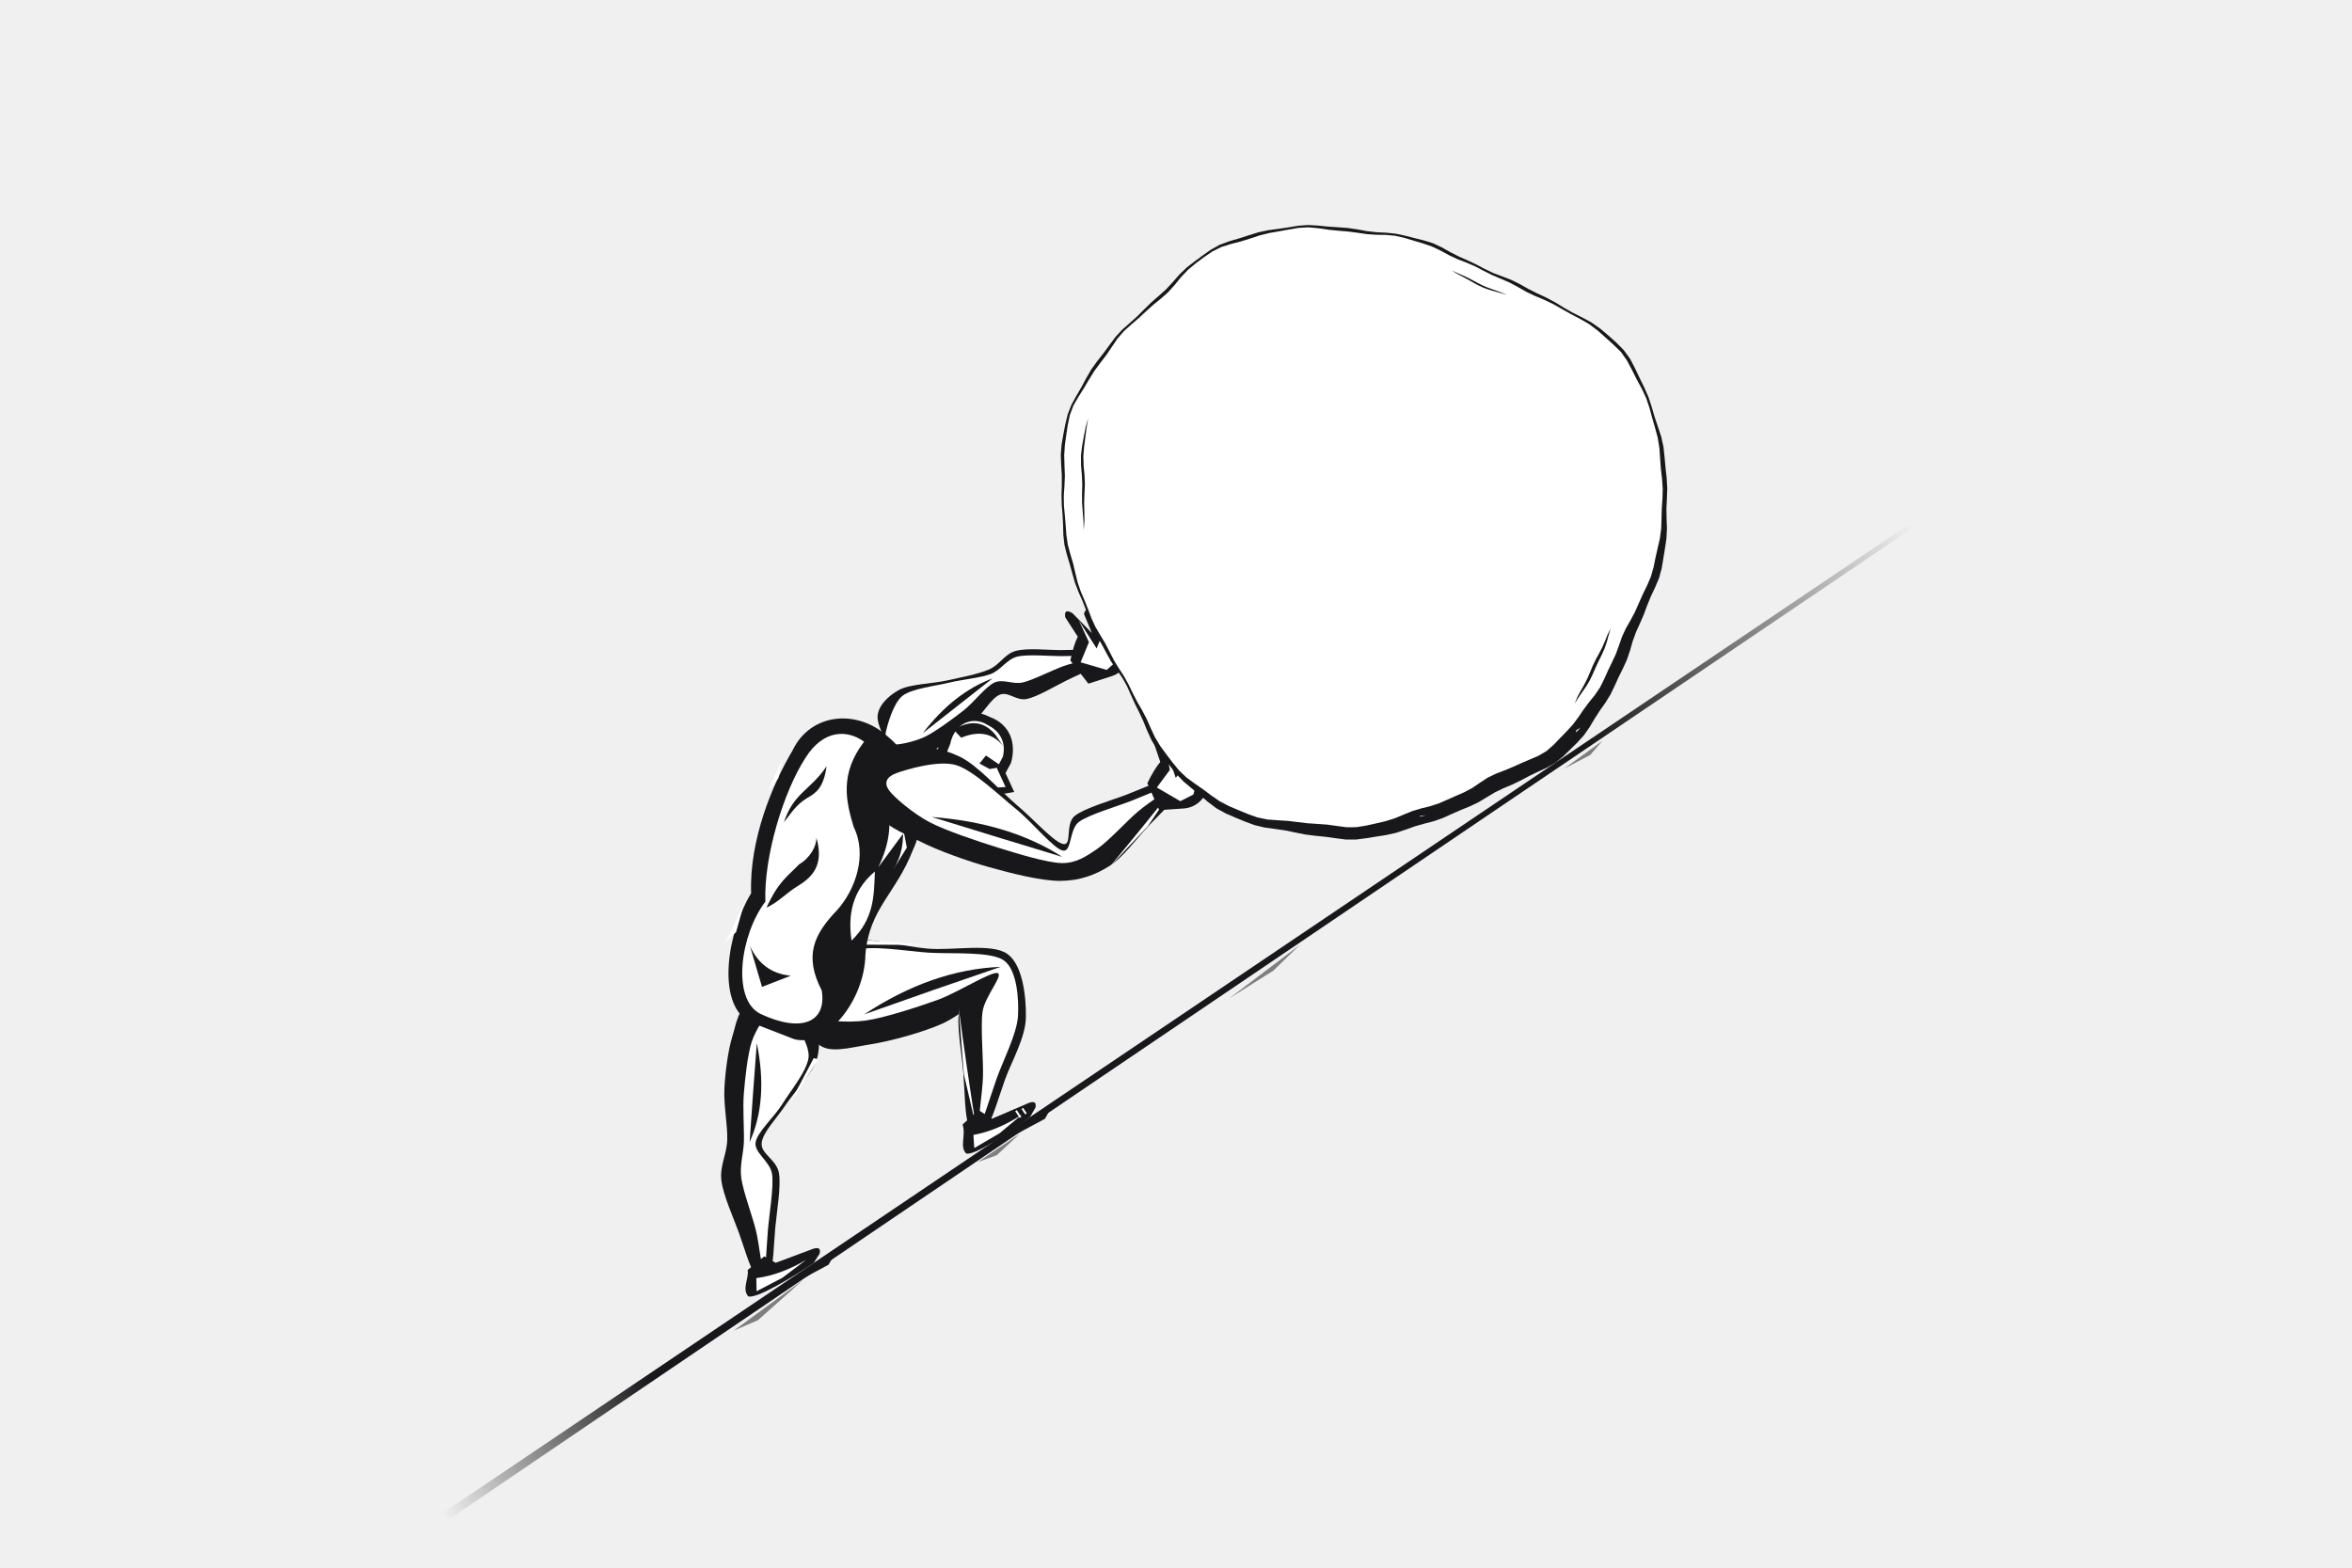
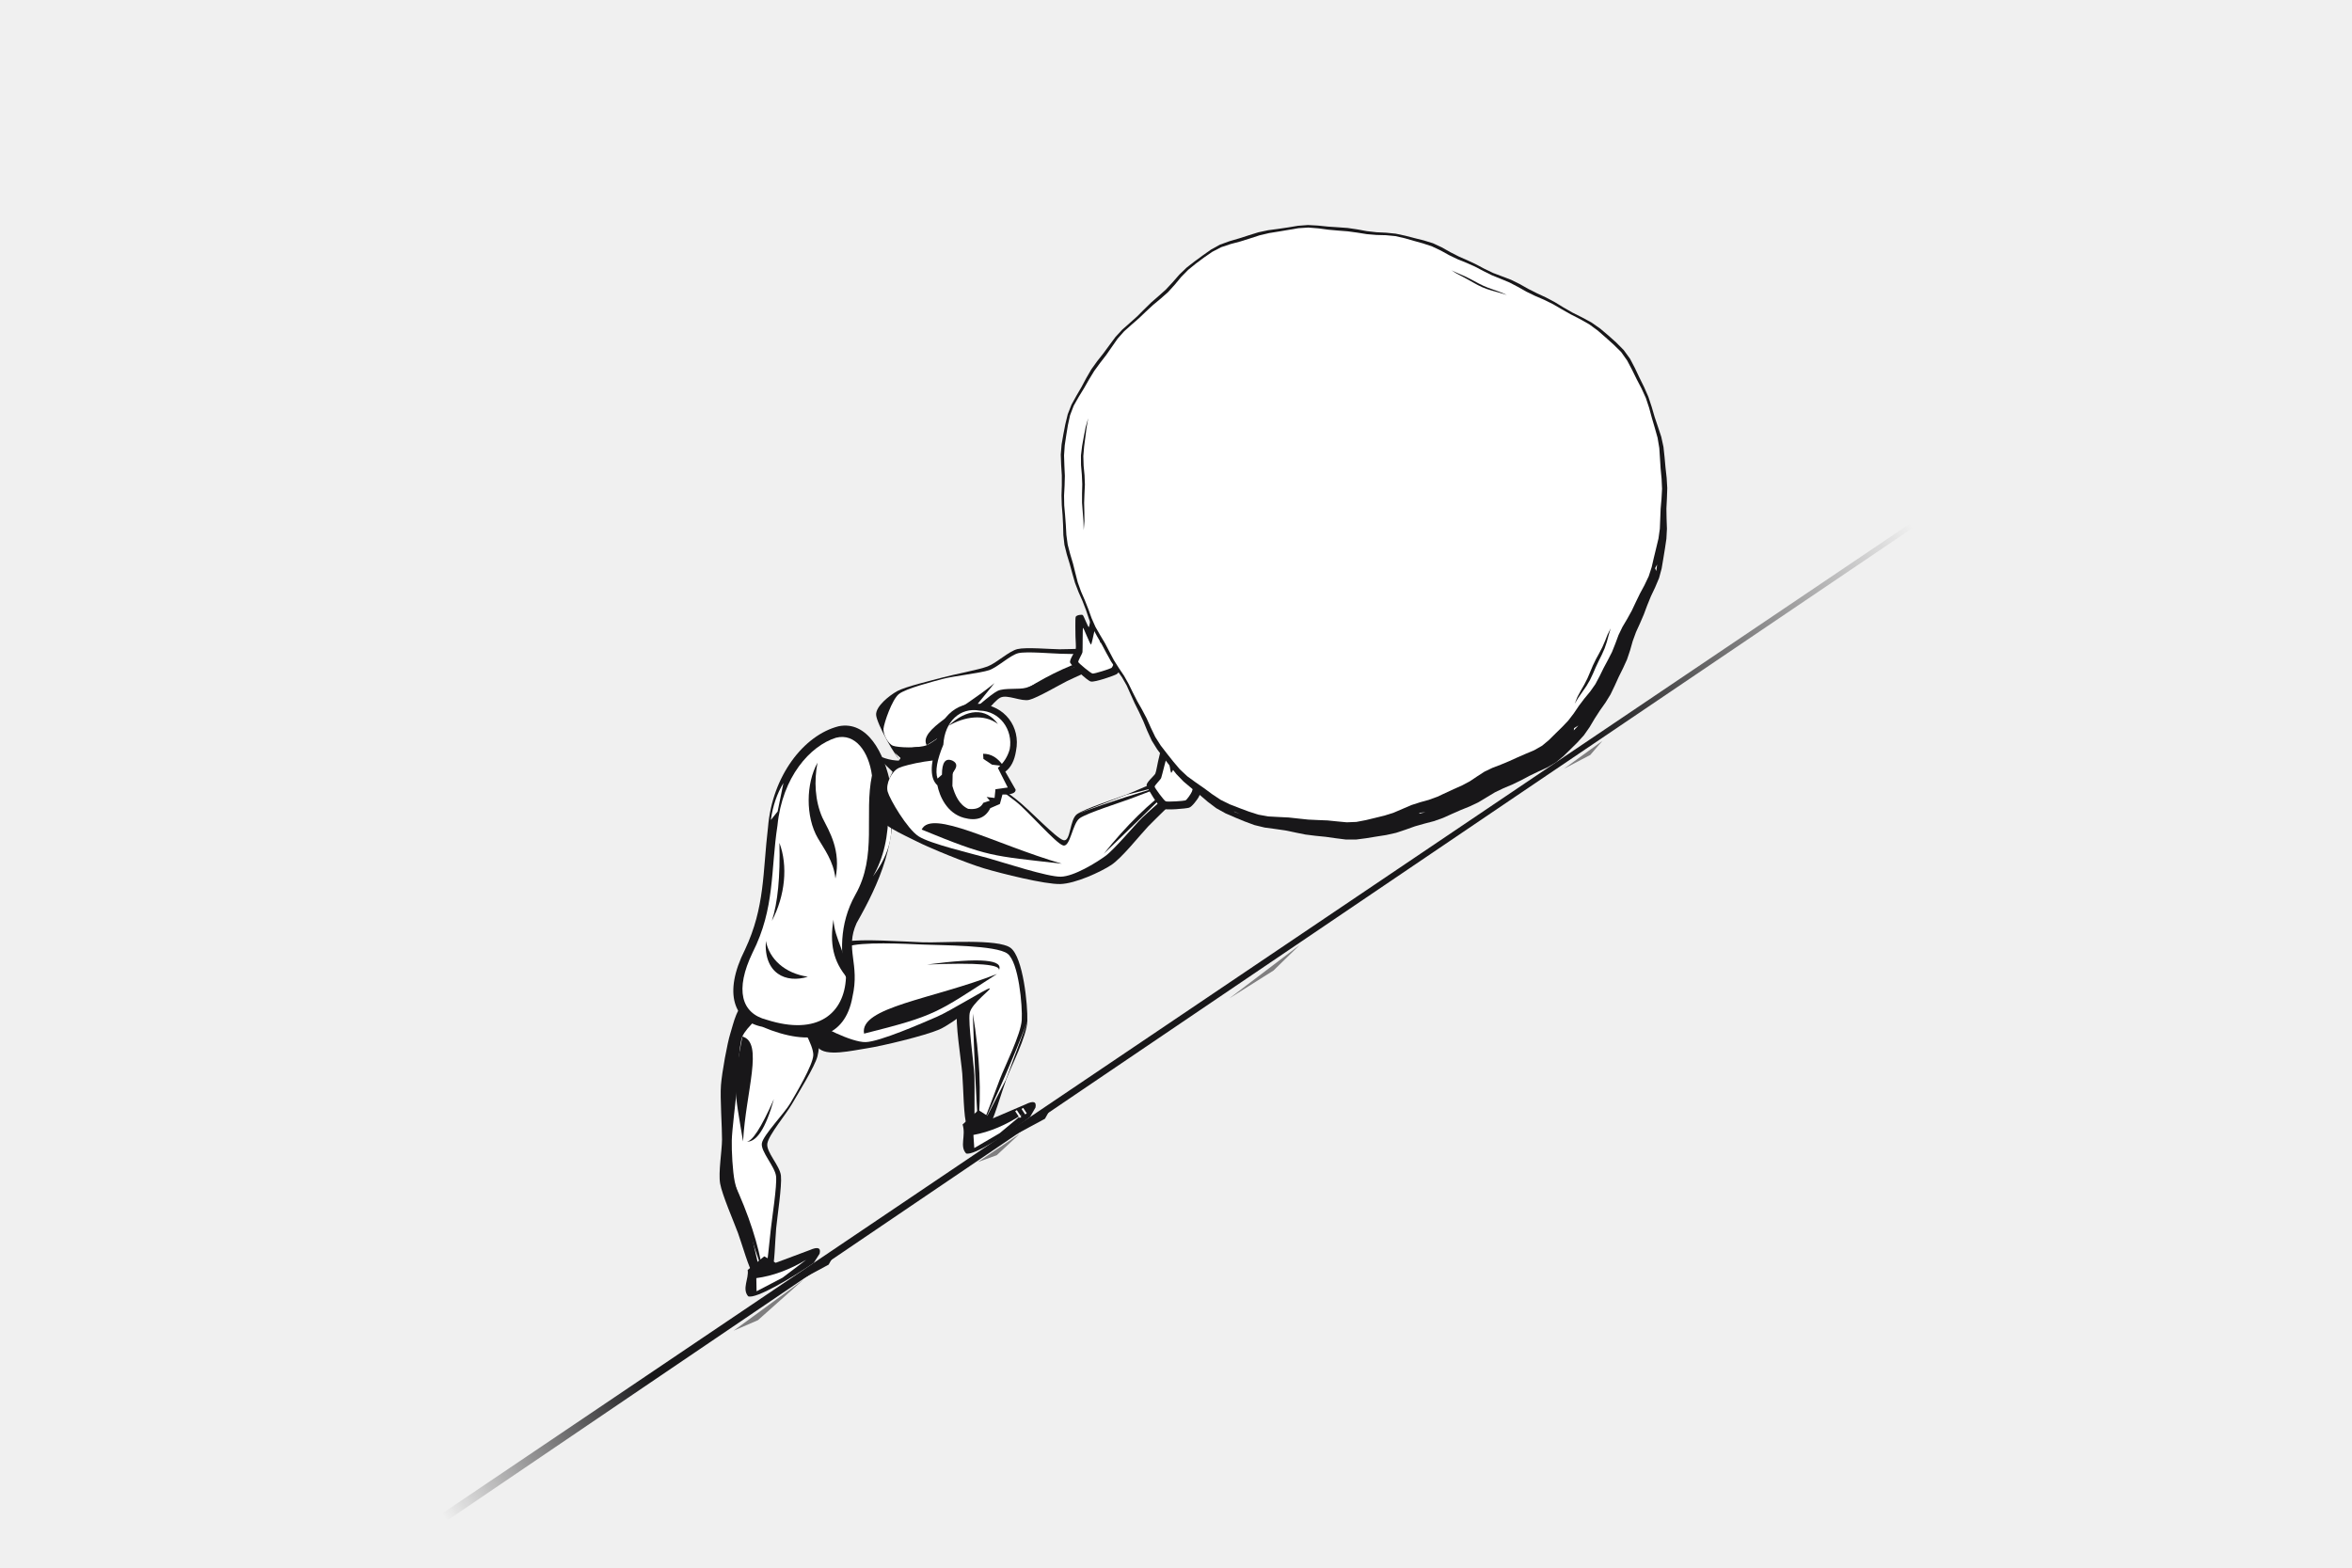
<svg xmlns="http://www.w3.org/2000/svg" viewBox="0 0 1200 800">
  <g transform="translate(600 400) scale(10.4) translate(44.371 -18.41)">
    <g transform="rotate(-34) scale(.08) translate(-1032 -440)" opacity="1">
      <defs>
        <linearGradient id="hillside-ink" gradientUnits="userSpaceOnUse" x1="-180" x2="906" y1="440" y2="440">
          <stop stop-color="#181719" stop-opacity="0" />
          <stop offset=".14" stop-color="#181719" />
          <stop offset=".78" stop-color="#181719" />
          <stop offset="1" stop-color="#181719" stop-opacity="0" />
        </linearGradient>
      </defs>
      <g fill="url(#hillside-ink)">
        <path d="M -700 440 L 1850 440 L 1850 443 Q 650 442 -700 447 Z" />
        <path opacity=".52" d="M 31 447 l 53 -2 -37 5 Z M 213 445 l 31 0 -19 3 Z M 397 448 l 54 -3 -22 4 Z M 646 446 l 29 -1 -11 3 Z M 931 447 l 51 -2 -33 4 Z" />
      </g>
    </g>
    <g transform="rotate(-34) scale(.08) translate(-1032 -440)">
      <g class="sisyphus-body">
-         <path d="M 176.23 314.64 C 178.6 322.75 173.21 331.76 166.6 337.42 C 159.98 343.08 144.02 346.23 134.91 350.04 C 125.8 353.85 113.94 356.02 109.65 361.22 C 105.36 366.42 111.67 374.84 108.09 382.52 C 104.52 390.2 93.4 401.7 87.3 409.22 C 81.19 416.74 74.1 426.94 69.95 429.5 C 65.8 432.05 61.8 430.04 61.37 425.19 C 60.94 420.33 64.9 408.55 67.28 399.16 C 69.67 389.78 72.14 374.75 76.28 366.54 C 80.43 358.33 87.92 355.16 93.2 347.85 C 98.49 340.53 103.24 328.96 109.32 320.83 C 115.4 312.7 124.42 302.49 131.21 297.03 C 138 291.57 144.57 283.9 151.77 286.72 C 158.97 289.54 173.86 306.53 176.23 314.64 Z" fill="#181719" />
-         <path d="M 167.55 304.73 C 167.92 310.11 168.1 327.03 163.12 333.45 C 158.13 339.86 141.8 344.74 133.54 348.47 C 125.27 352.19 111.04 354.14 106.74 358.86 C 102.45 363.57 107.72 373.51 104.28 380.6 C 100.84 387.7 88.85 400.3 83.29 407.21 C 77.74 414.12 67.4 428.22 66.43 427.73 C 65.46 427.24 73.63 412.06 76.69 403.89 C 79.74 395.73 83.67 379.33 87.26 372.06 C 90.85 364.78 96.73 360.47 101.16 354.32 C 105.58 348.16 111.84 337.14 117.44 330.09 C 123.04 323.05 133.01 311.19 139.33 306.3 C 145.66 301.41 156.44 297 160.58 296.77 C 164.71 296.54 167.17 299.35 167.55 304.73 Z" fill="#fff" />
-         <path d="M 141.46 308.73 Q 127.76 341.87 103.91 356.55 Q 121.15 334.33 141.46 308.73 Z" fill="#181719" />
-         <path d="M 167.18 338.08 L 136.15 351.45 L 165.24 335.87 Z" fill="#fff" />
+         <path d="M 177.76 316.39 C 179.86 322.54 172.46 332 167.76 336.24 C 163.05 340.48 145.21 348.44 138.56 351.7 C 131.91 354.96 116 359.47 112.36 363.4 C 108.73 367.33 111.2 378.89 108.26 384.42 C 105.32 389.95 92.32 404.03 87.83 409.49 C 83.34 414.95 74.13 428.12 70.84 429.95 C 67.56 431.77 60.97 428.46 60.48 424.74 C 59.99 421.01 65.04 405.76 66.75 398.9 C 68.45 392.03 71.79 373.91 74.66 367.54 C 77.54 361.17 86.6 351.81 90.7 345.84 C 94.81 339.87 103.96 323.91 108.84 317.78 C 113.72 311.64 126.4 298.64 131.36 294.7 C 136.33 290.77 144.67 282.37 150.24 284.98 C 155.81 287.58 175.66 310.24 177.76 316.39 Z" fill="#181719" />
+         <path d="M 169.92 307.44 C 170.61 311.78 169.66 329.35 166.02 334.26 C 162.38 339.18 144.16 347.75 137.79 350.82 C 131.41 353.88 113.42 357.65 109.77 361.3 C 106.12 364.96 108.39 377.77 105.57 383.07 C 102.75 388.36 89.2 402.88 84.88 408.01 C 80.56 413.13 69.78 426.13 67.48 428.25 C 65.17 430.38 63.83 429.71 64.52 426.77 C 65.22 423.83 71.54 408.59 73.6 402.34 C 75.66 396.08 80.26 377.57 82.73 371.59 C 85.19 365.62 91.65 354.86 95.37 349.62 C 99.08 344.39 110.85 330.95 115.5 325.37 C 120.14 319.8 131.34 303.75 136.37 300.42 C 141.4 297.08 156.07 295.18 159.87 295.97 C 163.67 296.77 169.22 303.1 169.92 307.44 Z" fill="#fff" />
+         <path d="M 136.37 300.42 C 145.42 310.75 119.21 329.62 100.76 353.99 C 114.41 324.14 113.64 323.25 136.37 300.42 Z" fill="#181719" />
+         <path d="M 82.05 371.25 Q 76.87 403.98 65.92 427.47 Q 72.76 401.91 82.05 371.25 Z" fill="#181719" />
+         <path d="M 130.98 343.04 Q 109.67 361.22 102.21 355.17 Q 106.35 358.53 130.98 343.04 Z" fill="#181719" />
        <g transform="rotate(3.2 95 440)">
          <path d="M 58 423 C 56 428 49 431 50 437 C 53 441 79 441 95 440 L 101 437 Q 105 433 97 432 L 75 428 L 71 421 Z" fill="#181719" />
          <path d="M 60 430 Q 74 436 92 436 L 74 438 L 56 437 Z" fill="#fff" />
        </g>
-         <path d="M 314.5 184.61 C 318.21 178.85 327.28 177.13 334.96 177.92 C 342.65 178.7 354.12 186.27 362.54 189.54 C 370.96 192.81 380.37 196.99 387.59 198.35 C 394.8 199.72 400.8 195.78 407.63 198.09 C 414.46 200.39 423.89 208.42 430.28 212.75 C 436.66 217.09 445.27 221.98 447.57 225.19 C 449.87 228.4 448.51 231.96 444.65 232.81 C 440.8 233.67 431.13 231.57 423.47 230.54 C 415.82 229.5 403.11 228.86 396.83 226.35 C 390.54 223.83 390.11 215.8 384.17 214.82 C 378.23 213.83 368.21 219.33 359.7 220.21 C 351.2 221.09 338.7 221.33 331.04 220.32 C 323.37 219.32 314.43 219.64 311.79 213.92 C 309.14 208.21 310.8 190.37 314.5 184.61 Z" fill="#181719" />
-         <path d="M 313.54 195.02 C 316.74 191.89 327.41 182.65 334.58 182.09 C 341.74 181.52 354.7 188.37 362.39 191.19 C 370.08 194 380.54 199.75 386.98 201.26 C 393.43 202.77 400.19 199.27 406.34 201.48 C 412.49 203.68 423.04 212.37 428.92 216.31 C 434.79 220.24 446.7 227.45 446.37 228.31 C 446.04 229.17 433.39 223.9 426.67 222.18 C 419.95 220.46 406.54 218.85 400.55 216.6 C 394.56 214.35 391.68 207.75 385.83 206.85 C 379.97 205.96 368.51 209.93 360.6 210.48 C 352.7 211.03 338.95 211.63 331.94 210.59 C 324.92 209.55 315.46 205.66 312.77 203.37 C 310.07 201.09 310.34 198.14 313.54 195.02 Z" fill="#fff" />
-         <path d="M 332.17 208.04 Q 361.75 198.11 386.4 204.1 Q 361.02 206.03 332.17 208.04 Z" fill="#181719" />
+         <path d="M 314.67 182.78 C 317.3 178.23 327.89 177.43 333.5 177.88 C 339.1 178.33 354.81 184.3 361.35 186.52 C 367.9 188.73 382.28 194.98 388.02 196.33 C 393.75 197.68 404.05 195.84 409.14 197.75 C 414.23 199.67 425.81 209.08 430.46 212.28 C 435.11 215.47 446.2 221.84 447.87 224.4 C 449.54 226.95 447.3 232.81 444.35 233.6 C 441.4 234.4 428.89 231.73 423.29 231.01 C 417.7 230.29 402.46 229.34 397.72 227.6 C 392.98 225.87 388.56 217.22 383.8 216.56 C 379.04 215.91 364.58 221.54 358.06 222.13 C 351.53 222.73 335.03 222.26 329.46 221.49 C 323.89 220.73 313.39 220.4 311.62 215.76 C 309.85 211.11 312.05 187.32 314.67 182.78 Z" fill="#181719" />
+         <path d="M 313.8 192.18 C 316.14 189.43 327.92 180.49 333.3 179.95 C 338.68 179.42 355.12 185.31 361.27 187.44 C 367.41 189.57 382.19 197.31 387.51 198.75 C 392.83 200.19 403.47 198.31 408.23 200.14 C 412.98 201.97 425.09 211.81 429.45 214.9 C 433.82 217.99 444.88 225.68 446.73 227.39 C 448.57 229.1 448.11 230.29 445.72 230.01 C 443.33 229.73 430.75 226.01 425.62 224.92 C 420.49 223.84 405.1 221.88 400.46 220.44 C 395.83 219 389.43 212.92 384.71 212.21 C 379.99 211.5 364.99 213.79 358.79 214.16 C 352.6 214.53 335.24 216.62 330.01 215.49 C 324.79 214.36 314.53 206.86 312.69 204.21 C 310.85 201.57 311.47 194.93 313.8 192.18 Z" fill="#fff" />
+         <path d="M 330.01 215.49 C 331.02 204.65 359.21 209.71 385.76 207.17 C 358.67 215.46 358.59 216.38 330.01 215.49 Z" fill="#181719" />
+         <path d="M 400.24 221.04 Q 426.73 222.02 446.2 228.77 Q 425.33 225.67 400.24 221.04 Z" fill="#181719" />
        <g transform="translate(446.11 229) rotate(-7)">
-           <path d="M -13 -9 Q -5 -15 0 -17 L 2 -31 Q 5 -36 7 -30 L 8 -13 L 12 -25 Q 16 -28 17 -22 L 14 -9 L 20 -17 Q 25 -18 24 -12 L 19 -1 L 25 -7 Q 30 -7 28 -1 L 20 10 Q 10 19 0 15 L -14 9 Z" fill="#181719" />
-           <path d="M -9 -4 L 3 -10 L 7 -24 L 4 -4 L 16 -10 L 10 2 L 18 0 L 9 10 L 0 10 Z" fill="#fff" />
+           <path d="M -14 -8 C -13.5 -9.75 -7.08 -11.17 -6 -12 C -4.92 -12.83 -2.08 -16.75 -1 -18 C 0.08 -19.25 6 -26.42 7 -27 C 8 -27.58 10.83 -25.83 11 -25 C 11.17 -24.17 8.42 -17.08 9 -17 C 9.58 -16.92 16.92 -23.58 18 -24 C 19.08 -24.42 22.17 -22.83 22 -22 C 21.83 -21.17 15.83 -14.25 16 -14 C 16.17 -13.75 23.08 -18.83 24 -19 C 24.92 -19.17 27.33 -17 27 -16 C 26.67 -15 20 -7.42 20 -7 C 20 -6.58 26.33 -11 27 -11 C 27.67 -11 28.67 -8.42 28 -7 C 27.33 -5.58 20.42 4.33 19 6 C 17.58 7.67 12.33 12.17 11 13 C 9.67 13.83 4.92 16.33 3 16 C 1.08 15.67 -10.58 11 -12 9 C -13.42 7 -14.5 -6.25 -14 -8 Z" fill="#181719" />
+           <path d="M -10 -5 C -9.77 -5.82 -4.93 -7.18 -4 -8 C -3.07 -8.82 5.59 -19 6 -19 C 6.41 -19 2.36 -8.06 3 -8 C 3.64 -7.94 16.71 -18.18 17 -18 C 17.29 -17.82 7.83 -5.41 8 -5 C 8.18 -4.59 19.77 -11.29 20 -11 C 20.23 -10.71 12 -0.41 12 0 C 12 0.41 20.18 -4.47 20 -4 C 19.82 -3.53 9.99 7.13 9 8 C 8.01 8.88 3.99 11.12 3 11 C 2.01 10.88 -7.24 6.93 -8 6 C -8.76 5.07 -10.23 -4.18 -10 -5 Z" fill="#fff" />
        </g>
-         <path d="M 189.83 288.1 C 198.14 281.6 212.76 283.64 224.12 288.64 C 235.48 293.64 248.78 309.64 260.82 319.33 C 272.87 329.03 295.21 338.25 299.41 349.23 C 303.6 360.21 294.11 377.88 287.04 387.98 C 279.96 398.08 264.43 405.56 255.18 412.35 C 245.93 419.13 234.71 428.69 229.24 430.41 C 223.77 432.12 219.92 428.7 220.99 423.06 C 222.07 417.43 230.26 405.18 235.94 395.21 C 241.62 385.24 249.89 366.13 256.46 360.75 C 263.04 355.38 279.29 361.37 277.03 361.64 C 274.77 361.9 254.9 364.56 242.35 362.41 C 229.79 360.26 209.8 353.5 198.57 348.2 C 187.35 342.9 173.57 338.89 172.17 329.27 C 170.77 319.65 181.52 294.6 189.83 288.1 Z" fill="#181719" />
-         <path d="M 183.56 302.71 C 189.88 299.79 210.42 291.72 221.61 294.5 C 232.79 297.28 249 313.3 259.83 321.65 C 270.66 330 292 342.17 295.45 351.42 C 298.91 360.67 289.84 376.28 283.37 384.72 C 276.9 393.15 259.77 402.66 251.33 408.92 C 242.9 415.18 226.79 428.23 225.86 427.4 C 224.93 426.57 238.95 411.66 244.98 403.27 C 251.02 394.87 260.72 377.13 267.01 370.15 C 273.3 363.16 290.61 358.77 287.86 355.63 C 285.1 352.5 260.44 351.84 248.21 348.75 C 235.97 345.65 214.66 339.56 204.44 334.53 C 194.22 329.5 181.59 319.11 178.53 314.45 C 175.47 309.78 177.24 305.64 183.56 302.71 Z" fill="#fff" />
-         <path d="M 205.97 330.95 Q 255.66 331.38 291.6 353.56 Q 250.89 342.49 205.97 330.95 Z" fill="#181719" />
-         <path d="M 256.01 360.35 Q 237.86 396.93 224.37 426.08 L 236.13 395.39 Z" fill="#fff" />
-         <path d="M 224.54 287.67 L 261.72 317.25 L 223.14 290.92 Z" fill="#fff" />
+         <path d="M 190.93 285.52 C 197.03 280.24 213.56 284.39 221.9 287.85 C 230.24 291.31 250.65 307.22 260.4 314.36 C 270.15 321.49 300 338.22 303.15 347.32 C 306.29 356.42 292.31 382.32 286.62 390.18 C 280.92 398.04 262.48 407.89 255.69 412.81 C 248.91 417.72 234.36 430.03 230.1 431.17 C 225.83 432.31 219.5 426.67 220.13 422.3 C 220.77 417.93 231.32 402.06 235.42 394.76 C 239.53 387.45 249.75 365.19 254.33 361.42 C 258.91 357.66 275.42 363.02 273.58 363.38 C 271.73 363.73 248.3 366.09 238.95 364.38 C 229.59 362.67 203.77 353.01 195.63 349.11 C 187.48 345.2 171.63 339.47 171.07 331.84 C 170.5 324.21 184.83 290.8 190.93 285.52 Z" fill="#181719" />
+         <path d="M 185.27 298.72 C 190.12 295.85 212.2 288.85 220.65 290.77 C 229.1 292.69 250.89 309.03 259.84 315.66 C 268.79 322.28 296.87 341.05 299.61 349.24 C 302.35 357.42 289.33 380.96 284.04 387.88 C 278.74 394.8 259.34 405.7 252.86 410.28 C 246.38 414.86 230.14 426.55 226.86 428.29 C 223.57 430.03 222.27 428.86 223.87 425.63 C 225.47 422.39 236.91 406.43 241 399.72 C 245.09 393.01 255.73 370.88 259.98 366.46 C 264.23 362.03 280.56 361.75 278.53 360.69 C 276.5 359.62 251.3 358.8 242.07 357.09 C 232.85 355.37 204.44 350.19 197.16 345.54 C 189.88 340.9 179.17 321.4 177.82 316.09 C 176.47 310.79 180.42 301.59 185.27 298.72 Z" fill="#fff" />
+         <path d="M 199.24 340.68 C 205.78 325.45 246.43 346.92 287.3 355.92 C 242.97 355 242.41 356.3 199.24 340.68 Z" fill="#181719" />
+         <path d="M 261.43 367.75 Q 245.15 403.42 225.36 426.96 Q 241.2 399.9 261.43 367.75 Z" fill="#181719" />
+         <path d="M 254.92 327.12 Q 299.47 349.31 289.28 354.85 Q 294.94 351.77 254.92 327.12 Z" fill="#181719" />
+         <path d="M 286.78 390.33 Q 255.08 412.26 227.01 428.42 L 255.59 412.71 Z" fill="#fff" />
        <g transform="rotate(0.51 255 440)">
          <path d="M 218 421 C 216 428 209 431 210 437 C 213 441 239 441 255 440 L 261 437 Q 265 433 257 432 L 235 428 L 231 419 Z" fill="#181719" />
          <path d="M 220 430 Q 234 436 252 436 L 234 438 L 216 437 Z" fill="#fff" />
          <path d="M 250 432 L 250 437 M 254 433 L 254 437" fill="none" stroke="#fff" stroke-width="1.2" />
        </g>
        <g transform="matrix(0.82 -0.57 0.57 0.82 172 302.68)">
-           <path d="M -18 -22 C -14 -45 28.78 -54 55.95 -49 C 86.33 -62 123.09 -61 147.07 -57 C 172.65 -55 185.44 -29 175.85 -5 C 169.45 15 143.88 36 116.7 34 C 87.92 34 73.54 22 46.36 30 C 19.18 40 -16 28 -18 8 Z" fill="#181719" />
-           <path d="M -11 -17 C -9 -37 30.37 -46 54.35 -39 C 79.93 -50 121.5 -53 145.48 -48 C 166.26 -44 171.05 -30 167.86 -18 C 143.88 -25 129.49 -15 116.7 -5 C 103.91 9 81.53 10 65.54 4 C 46.36 -4 31.97 -5 15.99 13 C -1 23 -13 11 -11 -17 Z" fill="#fff" />
-           <path d="M 51.16 -37 C 68.74 -36 73.54 -32 83.13 -28 C 89.52 -23 97.52 -22 102.31 -24 C 87.92 -13 78.33 -18 70.34 -24 C 63.95 -29 57.55 -31 51.16 -37 Z" fill="#181719" />
-           <path d="M 103.91 -46 C 123.09 -47 127.89 -38 145.48 -34 C 132.69 -31 127.89 -34 123.09 -38 C 116.7 -43 110.31 -44 103.91 -46 Z" fill="#181719" />
-           <path d="M 51.16 19 C 68.74 9 83.13 10 95.92 17 C 81.53 22 68.74 27 51.16 19 Z" fill="#fff" />
-           <path d="M 99.11 18 Q 121.5 20 137.48 9 L 124.69 25 Z" fill="#fff" />
-           <path d="M -8 -11 C 3 -21 22 -20 28 -8 C 21 5 10 14 -2 10 Z" fill="#fff" />
-           <path d="M 25.58 -38 Q 12.79 -25 17.58 -8 L 4.8 -22 Z" fill="#181719" />
-           <path d="M 22.38 -53 Q 39.97 -51 51.16 -51 L 30.37 -49 Z" fill="#fff" />
-           <path d="M 118.3 -62 L 139.08 -61 L 127.89 -59 Z" fill="#fff" />
-           <path d="M 100.71 27 Q 115.1 30 129.49 22 L 116.7 30 Z" fill="#fff" />
+           <path d="M -18 -13 C -21 -30 -8 -43 22.38 -40 C 51.16 -38 70.34 -47 97.52 -54 C 127.89 -63 158.26 -54 171.05 -36 C 180.64 -21 166.26 -4 148.67 7 C 119.9 24 89.52 22 62.35 18 C 44.76 17 39.97 29 19.18 32 C -6 37 -19 20 -18 -13 Z" fill="#181719" />
+           <path d="M -13 -12 C -15 -28 -3 -37 22.38 -35 C 52.75 -32 73.54 -43 100.71 -49 C 129.49 -57 153.47 -48 163.86 -35 C 171.05 -25 163.06 -13 150.27 -6 C 126.29 -2 105.51 15 78.33 11 C 57.55 8 39.97 16 28.78 24 C 8 31 -11 21 -13 -12 Z" fill="#fff" />
+           <path d="M 145.48 -40 C 131.09 -42 111.9 -35 102.31 -23 C 97.52 -17 92.72 -9 83.13 -4 C 100.71 -7 108.71 -18 115.1 -25 C 123.09 -33 134.28 -38 145.48 -40 Z" fill="#181719" />
+           <path d="M 91.12 -44 Q 62.35 -32 44.76 -31 C 62.35 -29 79.93 -34 91.12 -44 Z" fill="#181719" />
+           <path d="M 31.97 -30 C 12.79 -24 11.99 -9 20.78 2 C 17.58 -12 22.38 -24 31.97 -30 Z" fill="#181719" />
+           <path d="M 28.78 25 C 43.16 19 47.96 9 59.15 4 C 44.76 7 35.17 13 28.78 25 Z" fill="#181719" />
+           <path d="M 92.72 17 Q 111.9 20 134.28 11 Q 118.3 24 92.72 17 Z" fill="#fff" />
+           <path d="M 102.31 -54 Q 115.1 -57 126.29 -55 L 108.71 -52 Z" fill="#fff" />
        </g>
-         <path d="M 297.15 211.27 Q 307.16 221.61 334.16 222.61 L 346.16 255.61 Q 319.15 246.27 307.15 239.27 Z" fill="#181719" />
-         <g transform="translate(344.16 242.61) rotate(54.2)">
-           <path d="M -23 -6 C -25 -23 -16 -36 0 -34 C 13 -34 21 -25 22 -12 L 21 -5 L 30 4 L 23 8 L 24 15 L 19 19 Q 16 29 5 28 C -5 27 -10 19 -15 13 Q -23 13 -23 -6 Z" fill="#181719" />
-           <path d="M -17 -10 C -19 -23 -10 -31 0 -29 C 10 -28 15 -22 16 -14 L 15 -6 L 24 3 L 17 6 L 18 13 L 12 17 Q 9 22 3 19 L -3 10 C 1 4 -4 0 -9 4 L -12 11 Q -18 7 -17 -10 Z" fill="#fff" />
-           <path d="M 6 -11 L 18 -8 L 11 -4 L 4 -5 Z M 13 12 L 20 11 L 18 15 Z M -12 3 Q -6 -1 -5 6 L -9 13 L -12 10 Z" fill="#181719" />
-           <path d="M -18 -19 Q -7 -33 7 -25 L 14 -20 Q 1 -28 -12 -16 Z" fill="#181719" />
+         <path d="M 300.15 201.27 Q 310.16 220.61 331.16 218.61 L 343.16 254.61 Q 323.15 230.27 307.15 234.27 Z" fill="#181719" />
+         <path d="M 311.15 208.27 Q 315.16 227.61 325.16 225.61 L 335.16 249.61 Q 321.15 223.27 311.15 225.27 Z" fill="#fff" />
+         <path d="M 318.69 211.2 C 325.8 210.96 336.22 223.89 340.81 231.42 C 345.41 238.94 353.87 264.39 357.01 273.9 C 360.15 283.42 363.9 307.35 367 310.73 C 370.09 314.12 377.07 302.29 382.8 302.1 C 388.53 301.91 407.77 307.58 414.75 309.15 C 421.73 310.73 437.82 313.08 440.96 315.2 C 444.1 317.32 444.09 324.69 440.94 326.8 C 437.79 328.91 421.69 331.21 414.7 332.75 C 407.72 334.3 390.46 339.8 382.73 339.7 C 375 339.59 358.17 336.91 350.28 331.88 C 342.39 326.86 323.97 306.36 316.95 297.82 C 309.93 289.28 296 268.44 291.76 260.7 C 287.52 252.97 278.37 239.28 281.6 233.34 C 284.83 227.4 311.59 211.43 318.69 211.2 Z" fill="#181719" />
+         <path d="M 308.12 217.51 C 313.14 218.3 333.06 226.35 338.48 232.81 C 343.9 239.28 352.96 265.41 355.97 274.53 C 358.97 283.64 361.96 309.8 365 313.26 C 368.04 316.73 377.16 305.2 382.79 305.1 C 388.43 305.01 408.15 310.89 414.74 312.46 C 421.33 314.03 437.98 317.84 440.95 318.97 C 443.92 320.1 443.92 321.62 440.95 322.45 C 437.97 323.28 421.31 325.05 414.72 326.26 C 408.12 327.47 389.73 332.88 382.74 333.12 C 375.76 333.35 359.88 332.74 353.08 328.34 C 346.29 323.95 329.42 302.19 322.79 294.33 C 316.16 286.47 297.85 266.76 294.62 259 C 291.38 251.23 292.68 230.51 294.21 225.81 C 295.74 221.11 303.1 216.71 308.12 217.51 Z" fill="#fff" />
+         <path d="M 298.51 256.68 C 310.71 249.39 330.93 289.47 358.04 322.07 C 324.46 293.33 323.42 293.96 298.51 256.68 Z" fill="#181719" />
+         <path d="M 382.75 331.42 Q 414.72 321.43 440.95 320.71 Q 414.72 326.03 382.75 331.42 Z" fill="#181719" />
+         <path d="M 382.8 301.91 Q 414.75 309.86 440.95 318.8 L 414.75 309.27 Z" fill="#fff" />
+         <g transform="translate(440.95 321) rotate(7)">
+           <path d="M -14 -8 C -13.5 -9.75 -7.08 -11.17 -6 -12 C -4.92 -12.83 -2.08 -16.75 -1 -18 C 0.08 -19.25 6 -26.42 7 -27 C 8 -27.58 10.83 -25.83 11 -25 C 11.17 -24.17 8.42 -17.08 9 -17 C 9.58 -16.92 16.92 -23.58 18 -24 C 19.08 -24.42 22.17 -22.83 22 -22 C 21.83 -21.17 15.83 -14.25 16 -14 C 16.17 -13.75 23.08 -18.83 24 -19 C 24.92 -19.17 27.33 -17 27 -16 C 26.67 -15 20 -7.42 20 -7 C 20 -6.58 26.33 -11 27 -11 C 27.67 -11 28.67 -8.42 28 -7 C 27.33 -5.58 20.42 4.33 19 6 C 17.58 7.67 12.33 12.17 11 13 C 9.67 13.83 4.92 16.33 3 16 C 1.08 15.67 -10.58 11 -12 9 C -13.42 7 -14.5 -6.25 -14 -8 Z" fill="#181719" />
+           <path d="M -10 -5 C -9.77 -5.82 -4.93 -7.18 -4 -8 C -3.07 -8.82 5.59 -19 6 -19 C 6.41 -19 2.36 -8.06 3 -8 C 3.64 -7.94 16.71 -18.18 17 -18 C 17.29 -17.82 7.83 -5.41 8 -5 C 8.18 -4.59 19.77 -11.29 20 -11 C 20.23 -10.71 12 -0.41 12 0 C 12 0.41 20.18 -4.47 20 -4 C 19.82 -3.53 9.99 7.13 9 8 C 8.01 8.88 3.99 11.12 3 11 C 2.01 10.88 -7.24 6.93 -8 6 C -8.76 5.07 -10.23 -4.18 -10 -5 Z" fill="#fff" />
        </g>
-         <path d="M 317.18 212.1 C 326.76 212.16 336.84 222.34 342.97 232.81 C 349.09 243.27 351.86 264.73 355.47 277.5 C 359.09 290.26 361.46 308.66 365.57 312.61 C 369.68 316.56 373.29 302.75 381.16 302.2 C 389.03 301.66 405.18 306.99 414.75 309.19 C 424.31 311.39 436.77 313.26 440.96 315.96 C 445.15 318.66 445.14 323.36 440.94 326.04 C 436.74 328.72 424.28 330.55 414.7 332.71 C 405.13 334.88 391.21 339.96 381.09 339.58 C 370.97 339.2 361.25 336.86 351.45 330.33 C 341.65 323.81 329.07 309.67 319.82 298.78 C 310.58 287.88 299.56 272.84 293.68 262.23 C 287.81 251.62 279.35 240.46 283.11 232.44 C 286.87 224.42 307.6 212.04 317.18 212.1 Z" fill="#181719" />
-         <path d="M 305.09 219.32 C 311.36 220.87 331.01 227 338.12 235.7 C 345.23 244.4 349.9 266.9 353.55 278.64 C 357.21 290.38 359.02 311.63 363.07 315.74 C 367.12 319.86 373.57 306.96 381.15 306.69 C 388.73 306.42 405.97 311.93 414.74 313.9 C 423.51 315.86 440.95 318.95 440.95 320.09 C 440.95 321.23 423.5 320.69 414.72 321.66 C 405.95 322.63 389.39 326.67 381.12 326.69 C 372.84 326.7 365.61 326.84 358.28 321.76 C 350.95 316.68 338.95 301.75 331.13 292.02 C 323.32 282.3 310.24 265.29 304.99 255.48 C 299.75 245.66 295.36 230.42 295.38 225.11 C 295.39 219.81 298.82 217.77 305.09 219.32 Z" fill="#fff" />
-         <path d="M 307.96 253.71 Q 345.51 283.44 360.64 318.79 Q 336.31 288.94 307.96 253.71 Z" fill="#181719" />
-         <path d="M 381.09 340.14 Q 414.71 330.36 440.95 321.91 L 414.7 332.48 Z" fill="#fff" />
-         <g transform="translate(440.95 321) rotate(7)">
-           <path d="M -13 -9 Q -5 -15 0 -17 L 2 -31 Q 5 -36 7 -30 L 8 -13 L 12 -25 Q 16 -28 17 -22 L 14 -9 L 20 -17 Q 25 -18 24 -12 L 19 -1 L 25 -7 Q 30 -7 28 -1 L 20 10 Q 10 19 0 15 L -14 9 Z" fill="#181719" />
-           <path d="M -9 -4 L 3 -10 L 7 -24 L 4 -4 L 16 -10 L 10 2 L 18 0 L 9 10 L 0 10 Z" fill="#fff" />
+         <g transform="translate(344.16 242.61) rotate(49.2)">
+           <path d="M -24 -9 C -28 -23 -20 -38 -5 -40 C 10 -43 23 -33 24 -18 Q 25 -9 21 -4 L 30 5 Q 31 8 23 10 L 23 16 L 18 20 Q 16 30 4 30 C -7 30 -14 21 -17 15 Q -25 11 -24 -9 Z" fill="#181719" />
+           <path d="M -20 -10 C -23 -24 -16 -35 -4 -36 C 8 -39 19 -30 20 -18 Q 20 -11 16 -5 L 25 5 L 18 8 L 19 14 L 13 18 Q 12 23 5 24 C -1 23 -5 18 -8 13 L -10 5 Q -7 -1 -12 -2 Q -19 -3 -16 8 L -18 11 Q -22 5 -20 -10 Z" fill="#fff" />
+           <path d="M 5 -11 Q 12 -13 19 -7 L 12 -6 L 6 -8 Z M 14 14 L 21 13 L 17 16 Z M -14 1 Q -8 -2 -10 6 L -13 9 L -12 4 Z" fill="#181719" />
+           <path d="M -20 -22 C -12 -35 -1 -39 9 -31 C -1 -35 -12 -30 -20 -22 Z" fill="#181719" />
        </g>
        <path d="M 82 444 L 108 443 L 102 446 Z" fill="#181719" />
        <path d="M 242 444 L 268 443 L 262 446 Z" fill="#181719" />
      </g>
      <g transform="translate(626 253.663)">
        <g fill="#181719">
          <path d="M193.898 0L194.128 6.498L193.401 12.961L192.42 19.378L191.548 25.785L190.393 32.141L188.64 38.367L186.678 44.506L184.974 50.679L183.253 56.84L180.893 62.786L177.891 68.46L174.821 74.042L171.888 79.633L168.68 85.055L164.976 90.165L161.222 95.175L157.847 100.364L154.574 105.607L150.856 110.533L146.688 115.09L142.481 119.561L138.273 123.99L133.649 127.992L128.475 131.365L123.197 134.495L118.219 137.836L113.393 141.278L108.419 144.473L103.406 147.549L98.666 150.986L94.141 154.796L89.44 158.399L84.409 161.471L79.282 164.385L74.223 167.499L69.073 170.508L63.664 172.956L58.117 175.058L52.631 177.405L47.166 179.984L41.536 182.144L35.712 183.577L29.821 184.688L23.917 185.757L17.949 186.337L11.92 185.956L5.922 184.966L0 184.109L-5.875 183.491L-11.708 182.64L-17.483 181.502L-23.26 180.65L-29.121 180.35L-35.026 180.047L-40.858 179.173L-46.632 177.948L-52.477 176.886L-58.387 175.873L-64.187 174.376L-69.836 172.392L-75.56 170.515L-81.504 168.991L-87.469 167.325L-93.205 165.067L-98.794 162.447L-104.454 159.843L-110.057 157.04L-115.228 153.547L-119.931 149.424L-124.569 145.239L-129.378 141.242L-134.1 137.117L-138.514 132.651L-142.9 128.139L-147.615 123.869L-152.421 119.588L-156.747 114.85L-160.485 109.645L-164.033 104.297L-167.49 98.876L-170.402 93.131L-172.505 86.984L-174.238 80.722L-176.095 74.582L-177.855 68.446L-178.973 62.12L-179.48 55.669L-179.882 49.284L-180.239 42.971L-179.999 36.61L-178.936 30.207L-177.625 23.911L-176.657 17.791L-175.869 11.786L-174.85 5.853L-173.83 0L-173.403 -5.804L-173.539 -11.63L-173.537 -17.476L-173.034 -23.293L-172.423 -29.108L-172.022 -34.987L-171.443 -40.874L-170.224 -46.637L-168.64 -52.307L-167.319 -58.075L-166.267 -63.986L-164.916 -69.847L-163.062 -75.544L-161.126 -81.246L-159.331 -87.08L-157.24 -92.825L-154.428 -98.19L-151.18 -103.288L-148.051 -108.478L-145.05 -113.805L-141.777 -118.97L-138.199 -123.924L-134.742 -129.039L-131.548 -134.507L-128.179 -139.933L-124.241 -144.856L-119.891 -149.373L-115.44 -153.828L-110.787 -158.081L-105.632 -161.646L-100.045 -164.504L-94.424 -167.227L-88.936 -170.131L-83.36 -172.84L-77.541 -174.986L-71.65 -176.87L-65.868 -178.944L-60.085 -180.988L-54.115 -182.405L-48.009 -183.204L-41.967 -184.033L-36.028 -185.198L-30.08 -186.29L-24.081 -187.027L-18.095 -187.853L-12.131 -189.239L-6.11 -190.833L0 -191.891L6.157 -192.308L12.343 -192.554L18.561 -192.687L24.738 -192.133L30.78 -190.628L36.715 -188.729L42.644 -187.005L48.543 -185.24L54.269 -182.924L59.815 -180.173L65.346 -177.525L70.887 -174.987L76.204 -171.97L81.138 -168.234L85.876 -164.278L90.659 -160.559L95.392 -156.853L99.845 -152.79L104.136 -148.591L108.63 -144.754L113.353 -141.228L117.891 -137.452L121.998 -133.186L125.923 -128.755L129.878 -124.38L133.572 -119.775L136.643 -114.663L139.317 -109.306L142.16 -104.162L145.269 -99.249L148.243 -94.257L150.971 -89.124L153.905 -84.115L157.3 -79.317L160.712 -74.456L163.641 -69.307L166.303 -64L169.24 -58.741L172.414 -53.478L175.316 -48.032L177.883 -42.409L180.663 -36.744L183.88 -31.042L186.957 -25.167L189.3 -19.064L191.072 -12.805L192.681 -6.45Z" />
-           <path fill="#fff" d="M191.856 0L191.969 6.426L191.282 12.819L190.475 19.182L189.838 25.555L188.877 31.885L187.189 38.072L185.123 44.135L183.167 50.184L181.12 56.178L178.458 61.941L175.26 67.448L172.138 72.906L169.275 78.422L166.187 83.798L162.563 88.846L158.778 93.732L155.23 98.7L151.672 103.624L147.624 108.165L143.168 112.328L138.782 116.457L134.529 120.633L129.971 124.47L124.913 127.723L119.729 130.709L114.772 133.816L109.876 136.896L104.77 139.61L99.616 142.141L94.789 145.053L90.273 148.436L85.688 151.753L80.855 154.672L75.963 157.503L71.13 160.519L66.167 163.334L60.902 165.452L55.478 167.108L50.127 168.964L44.839 171.105L39.443 172.966L33.904 174.281L28.327 175.437L22.743 176.639L17.082 177.341L11.345 176.987L5.631 175.89L0 174.817L-5.567 173.856L-11.073 172.732L-16.517 171.477L-21.979 170.699L-27.553 170.638L-33.199 170.658L-38.787 170.091L-44.307 169.076L-49.868 168.093L-55.46 167.057L-60.924 165.512L-66.254 163.549L-71.715 161.837L-77.479 160.646L-83.352 159.449L-89.055 157.718L-94.624 155.591L-100.229 153.377L-105.709 150.836L-110.696 147.508L-115.192 143.519L-119.661 139.517L-124.399 135.807L-129.181 132.088L-133.775 128.112L-138.408 124.111L-143.363 120.301L-148.331 116.379L-152.706 111.889L-156.393 106.849L-159.849 101.637L-163.257 96.377L-166.235 90.853L-168.552 84.991L-170.626 79.048L-172.878 73.22L-174.994 67.345L-176.348 61.209L-176.935 54.88L-177.285 48.572L-177.533 42.326L-177.224 36.046L-176.215 29.748L-175.111 23.573L-174.473 17.571L-174.059 11.665L-173.355 5.803L-172.514 0L-172.002 -5.757L-171.925 -11.522L-171.667 -17.288L-170.965 -23.015L-170.291 -28.748L-169.99 -34.574L-169.636 -40.443L-168.685 -46.215L-167.314 -51.896L-166.076 -57.643L-164.955 -63.481L-163.42 -69.214L-161.351 -74.751L-159.259 -80.304L-157.434 -86.043L-155.458 -91.773L-152.866 -97.197L-149.868 -102.392L-146.934 -107.66L-144.014 -112.992L-140.696 -118.063L-136.985 -122.835L-133.375 -127.73L-130.083 -133.009L-126.719 -138.339L-122.897 -143.289L-118.737 -147.935L-114.49 -152.563L-109.995 -156.95L-104.912 -160.544L-99.31 -163.295L-93.619 -165.801L-88.056 -168.448L-82.448 -170.949L-76.666 -173.011L-70.876 -174.96L-65.234 -177.22L-59.589 -179.493L-53.723 -181.085L-47.675 -181.929L-41.651 -182.649L-35.714 -183.583L-29.776 -184.409L-23.812 -184.941L-17.888 -185.703L-11.999 -187.187L-6.051 -189.004L0 -190.322L6.113 -190.935L12.259 -191.238L18.424 -191.269L24.527 -190.495L30.475 -188.74L36.313 -186.661L42.164 -184.9L48.023 -183.256L53.751 -181.177L59.323 -178.69L64.873 -176.239L70.392 -173.764L75.625 -170.663L80.417 -166.74L84.987 -162.578L89.622 -158.722L94.27 -155.009L98.726 -151.077L103.094 -147.104L107.696 -143.509L112.498 -140.162L117.032 -136.45L121.029 -132.128L124.758 -127.564L128.488 -123.048L131.999 -118.364L134.99 -113.276L137.711 -108.046L140.701 -103.093L143.99 -98.375L147.093 -93.526L149.833 -88.452L152.642 -83.425L155.806 -78.564L158.959 -73.644L161.692 -68.482L164.29 -63.225L167.316 -58.073L170.693 -52.944L173.828 -47.624L176.56 -42.094L179.367 -36.48L182.456 -30.802L185.292 -24.943L187.372 -18.87L188.957 -12.663L190.527 -6.378Z" />
+           <path fill="#fff" d="M191.91 0L192.062 6.429L191.36 12.824L190.491 19.184L189.765 25.545L188.723 31.859L186.989 38.031L184.924 44.088L183.009 50.141L181.019 56.147L178.395 61.919L175.192 67.421L172.006 72.85L169.031 78.309L165.806 83.606L162.052 88.567L158.169 93.373L154.567 98.278L150.988 103.157L146.935 107.66L142.46 111.773L138.022 115.82L133.677 119.869L128.996 123.536L123.807 126.592L118.509 129.377L113.474 132.303L108.543 135.236L103.437 137.834L98.302 140.266L93.492 143.069L88.979 146.308L84.379 149.436L79.523 152.123L74.614 154.705L69.785 157.484L64.858 160.103L59.662 162.083L54.331 163.653L49.085 165.454L43.905 167.539L38.611 169.317L33.17 170.511L27.694 171.513L22.217 172.555L16.676 173.126L11.07 172.698L5.494 171.597L0 170.583L-5.432 169.663L-10.807 168.584L-16.12 167.349L-21.445 166.555L-26.876 166.449L-32.376 166.423L-37.818 165.841L-43.204 164.869L-48.653 163.996L-54.155 163.126L-59.549 161.777L-64.818 160.006L-70.216 158.456L-75.907 157.386L-81.695 156.279L-87.312 154.63L-92.809 152.607L-98.373 150.537L-103.854 148.189L-108.881 145.089L-113.443 141.34L-117.983 137.56L-122.777 134.035L-127.586 130.456L-132.182 126.587L-136.808 122.676L-141.771 118.965L-146.784 115.165L-151.25 110.822L-155.07 105.945L-158.678 100.892L-162.228 95.77L-165.314 90.35L-167.691 84.556L-169.782 78.658L-172.033 72.862L-174.159 67.024L-175.561 60.936L-176.243 54.665L-176.728 48.42L-177.126 42.229L-176.949 35.99L-176.026 29.716L-174.953 23.551L-174.301 17.554L-173.855 11.651L-173.137 5.796L-172.326 0L-171.843 -5.752L-171.838 -11.516L-171.667 -17.288L-171.034 -23.024L-170.384 -28.764L-170.053 -34.587L-169.629 -40.442L-168.594 -46.19L-167.157 -51.847L-165.898 -57.582L-164.807 -63.424L-163.342 -69.18L-161.353 -74.752L-159.321 -80.336L-157.517 -86.088L-155.512 -91.805L-152.858 -97.192L-149.788 -102.337L-146.801 -107.562L-143.866 -112.876L-140.576 -117.963L-136.923 -122.78L-133.378 -127.733L-130.133 -133.06L-126.783 -138.408L-122.937 -143.335L-118.729 -147.926L-114.431 -152.483L-109.899 -156.814L-104.809 -160.386L-99.229 -163.162L-93.579 -165.731L-88.059 -168.454L-82.48 -171.015L-76.704 -173.096L-70.899 -175.016L-65.229 -177.207L-59.557 -179.396L-53.676 -180.924L-47.627 -181.748L-41.617 -182.499L-35.699 -183.507L-29.778 -184.417L-23.822 -185.015L-17.897 -185.796L-12.003 -187.246L-6.051 -188.987L0 -190.218L6.108 -190.767L12.247 -191.052L18.41 -191.118L24.517 -190.419L30.477 -188.751L36.327 -186.735L42.185 -184.99L48.038 -183.311L53.745 -181.158L59.289 -178.59L64.814 -176.08L70.322 -173.591L75.564 -170.526L80.385 -166.674L84.993 -162.589L89.659 -158.789L94.319 -155.088L98.756 -151.124L103.082 -147.086L107.631 -143.423L112.391 -140.029L116.91 -136.308L120.929 -132.019L124.708 -127.513L128.498 -123.059L132.057 -118.416L135.061 -113.336L137.753 -108.079L140.682 -103.079L143.899 -98.313L146.947 -93.433L149.673 -88.358L152.513 -83.354L155.745 -78.533L158.975 -73.651L161.765 -68.512L164.376 -63.259L167.366 -58.09L170.668 -52.937L173.719 -47.595L176.392 -42.053L179.185 -36.443L182.313 -30.777L185.226 -24.934L187.391 -18.872L189.037 -12.669L190.619 -6.381Z" />
          <path d="M-142.413 -93.663L-139.419 -98.386L-136.646 -103.289L-133.834 -108.214L-130.672 -112.904L-127.385 -117.527L-124.362 -122.465L-121.473 -127.655L-118.207 -132.582L-114.389 -136.988L-110.321 -141.159L-106.18 -145.302L-101.721 -149.067L-101.721 -149.067L-105.821 -144.81L-109.707 -140.373L-113.56 -135.996L-117.206 -131.459L-120.349 -126.474L-123.17 -121.291L-126.188 -116.422L-129.537 -111.923L-132.833 -107.405L-135.855 -102.691L-138.925 -98.037L-142.413 -93.663Z" />
          <path d="M133.685 -99.665L135.279 -97.019L136.934 -94.425L138.561 -91.814L140.096 -89.145L141.543 -86.426L142.977 -83.705L144.502 -81.038L146.187 -78.453L148.02 -75.931L149.908 -73.414L151.728 -70.838L153.389 -68.168L153.389 -68.168L151.363 -70.668L149.316 -73.124L147.259 -75.541L145.31 -77.982L143.56 -80.509L142.019 -83.144L140.62 -85.862L139.255 -88.61L137.847 -91.341L136.39 -94.05L134.951 -96.784L133.685 -99.665Z" />
          <path d="M91.806 136.976L88.514 139.671L85.266 142.478L81.86 145.076L78.246 147.337L74.538 149.435L70.866 151.629L67.23 153.948L63.514 156.153L59.634 158.007L55.634 159.562L51.632 161.125L47.688 162.927L47.688 162.927L51.403 160.412L55.23 158.404L59.073 156.519L62.817 154.439L66.426 152.108L69.994 149.763L73.643 147.64L77.379 145.705L81.081 143.695L84.638 141.429L88.115 139.041L91.806 136.976Z" />
          <g fill="#fff">
-             <path d="M42.493 177.098L38.486 178.012L39.389 176.969Z" />
-             <path d="M-66.149 168.739L-69.941 167.203L-69.119 167.079Z" />
+             <path d="M137.339 120.409L134.611 123.451L135.034 121.61Z" />
+             <path d="M42.077 175.274L38.07 176.188L38.973 175.145Z" />
+             <path d="M-65.431 166.967L-69.224 165.431L-68.401 165.307Z" />
+             <path d="M-160.208 104.399L-162.503 100.79L-162.242 101.444Z" />
          </g>
        </g>
      </g>
    </g>
  </g>
</svg>
